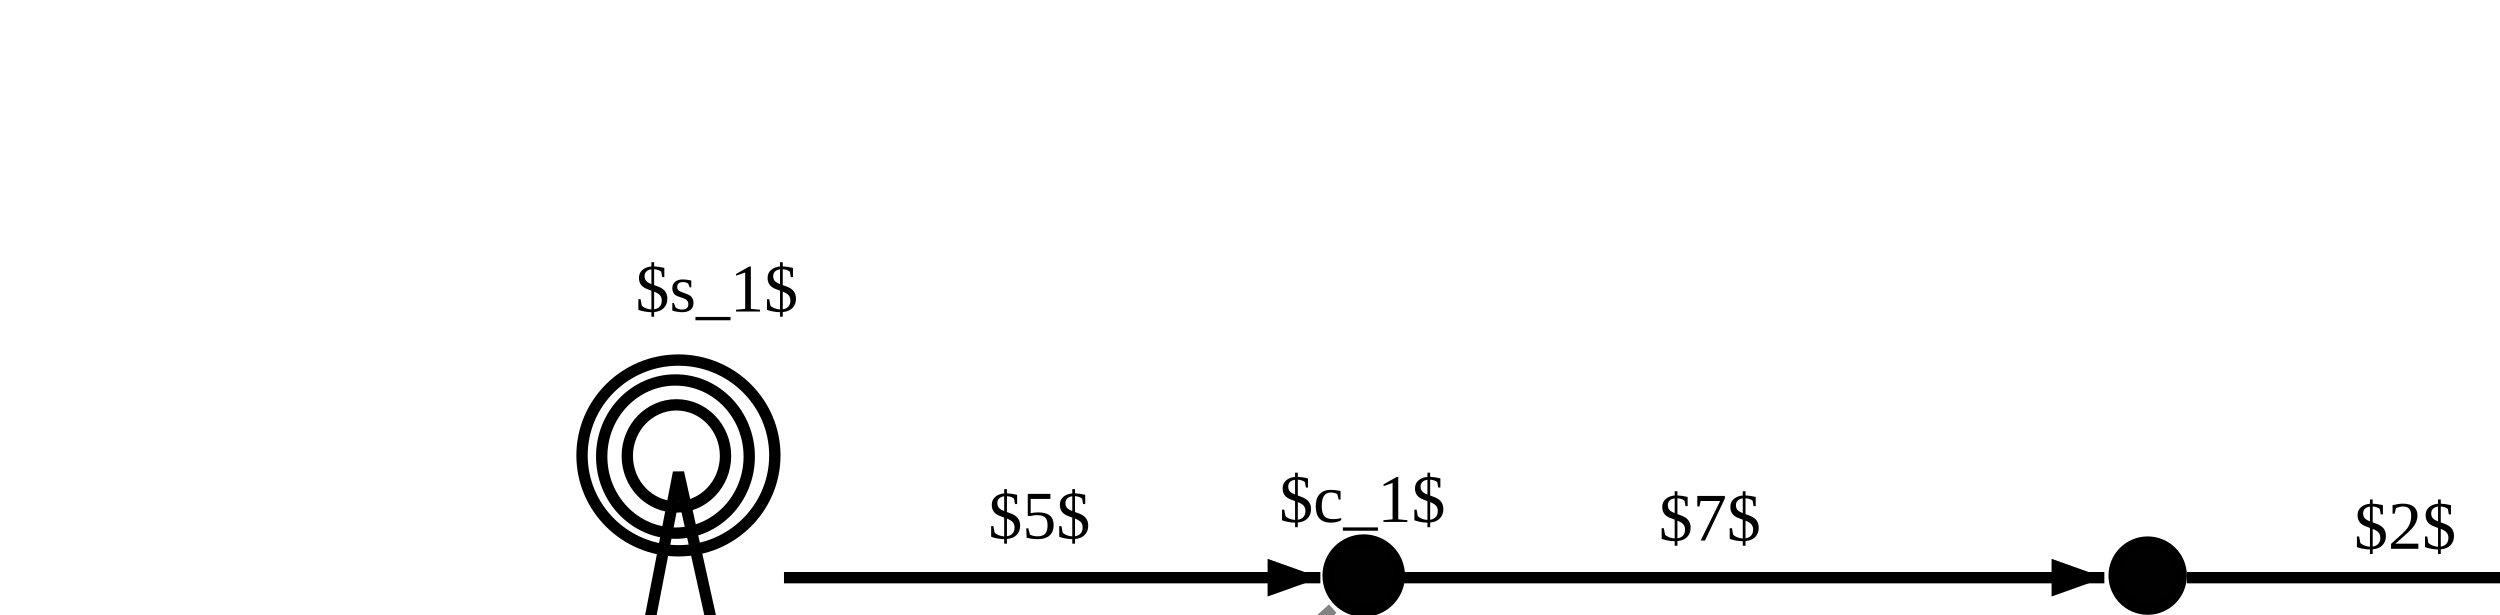
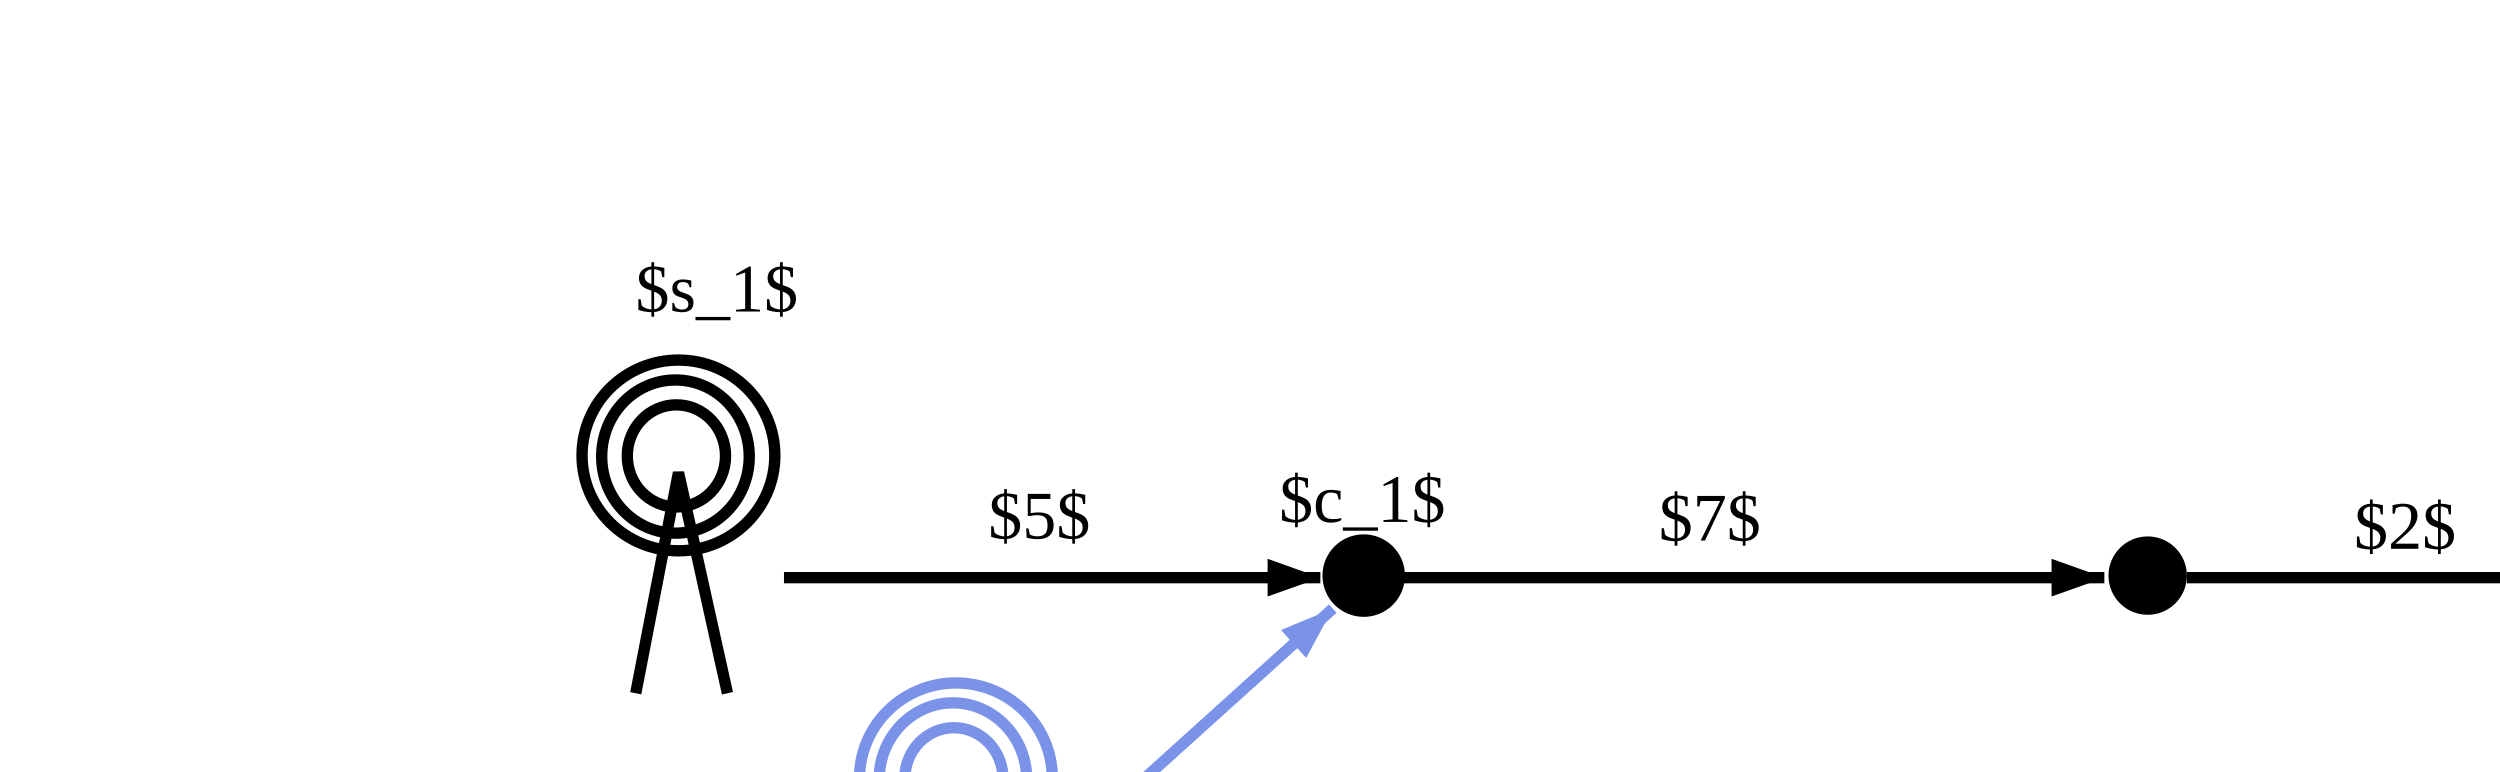
<svg xmlns="http://www.w3.org/2000/svg" xmlns:ns1="http://latexdraw.sourceforge.net/namespaces/latexdraw" version="1.1" baseProfile="full">
  <g>
-     <g ns1:type="joinedLines" id="id1859785265">
+     <g ns1:type="joinedLines" id="id1122357347">
      <polyline points="112.055,122.192 119.589,83.288 128.219,122.192 " stroke-width="2.0" stroke="black" fill="none" ns1:rotationAngle="0.0" />
    </g>
-     <g ns1:type="joinedLines" id="id1440297218">
+     <g ns1:type="joinedLines" id="id691682952">
      <polyline points="500.0,60.0 500.0,100.0 540.0,100.0 540.0,60.0 500.0,60.0 " stroke-width="2.0" stroke="black" fill="none" ns1:rotationAngle="0.0" />
    </g>
-     <g ns1:type="joinedLines" id="id34909136">
+     <g ns1:type="joinedLines" id="id1603261976">
      <polyline points="500.0,100.0 500.0,120.0 540.0,120.0 540.0,100.0 " stroke-width="2.0" stroke="black" fill="none" ns1:rotationAngle="0.0" />
    </g>
-     <g ns1:type="joinedLines" id="id739076773">
+     <g ns1:type="joinedLines" id="id1712110189">
      <polyline points="500.0,80.0 540.0,80.0 " stroke-width="2.0" stroke="black" ns1:rotationAngle="0.0" />
    </g>
-     <g ns1:type="ellipse" id="id1494834969">
+     <g ns1:type="ellipse" id="id334391338">
      <ellipse cx="119.58" cy="80.274" rx="16.992" ry="16.808" ns1:borderPos="outer" stroke-width="2.0" stroke="black" fill="none" />
    </g>
-     <g ns1:type="ellipse" id="id1768217026">
+     <g ns1:type="ellipse" id="id1464206290">
      <ellipse cx="119.222" cy="80.356" rx="8.658" ry="9.0" ns1:borderPos="outer" stroke-width="2.0" stroke="black" fill="none" />
    </g>
-     <g ns1:type="ellipse" id="id1431911623">
+     <g ns1:type="ellipse" id="id1694402239">
      <ellipse cx="119.057" cy="80.473" rx="13.003" ry="13.5" ns1:borderPos="outer" stroke-width="2.0" stroke="black" fill="none" />
    </g>
-     <g ns1:type="joinedLines" id="id1592281699">
+     <g ns1:type="joinedLines" id="id1237901584">
      <polyline points="500,89.589 540,89.863 " stroke-width="2.0" stroke="black" ns1:rotationAngle="0.0" />
    </g>
-     <g ns1:type="joinedLines" id="id1419893468">
+     <g ns1:type="joinedLines" id="id1428632613">
      <polyline points="500,111.507 539.726,110.959 " stroke-width="2.0" stroke="black" ns1:rotationAngle="0.0" />
    </g>
-     <g ns1:type="joinedLines" id="id1100902396">
+     <g ns1:type="joinedLines" id="id1291148271">
      <polyline points="500.274,69.589 539.452,69.589 " stroke-width="2.0" stroke="black" ns1:rotationAngle="0.0" />
    </g>
-     <g ns1:type="circle" id="id486868408">
+     <g ns1:type="circle" id="id1140985595">
      <circle cx="240.364" cy="101.455" r="6.273" ns1:borderPos="outer" stroke-width="2.0" stroke="black" fill="#010101" />
    </g>
-     <g ns1:type="circle" id="id612960739">
+     <g ns1:type="circle" id="id1579992751">
      <circle cx="378.545" cy="101.455" r="5.909" ns1:borderPos="outer" stroke-width="2.0" stroke="black" fill="#010101" />
    </g>
-     <g ns1:type="joinedLines" id="id530867425">
-       <polyline points="138.182,101.818 232.727,101.818 " stroke-width="2.0" stroke="black" ns1:rotationAngle="0.0" marker-end="url(#arrow1-530867425)" />
+     <g ns1:type="joinedLines" id="id1543403701">
+       <polyline points="138.182,101.818 232.727,101.818 " stroke-width="2.0" stroke="black" ns1:rotationAngle="0.0" marker-end="url(#arrow1-1543403701)" />
    </g>
-     <g ns1:type="joinedLines" id="id335291157">
-       <polyline points="247.273,101.818 370.909,101.818 " stroke-width="2.0" stroke="black" ns1:rotationAngle="0.0" marker-end="url(#arrow1-335291157)" />
+     <g ns1:type="joinedLines" id="id944835024">
+       <polyline points="247.273,101.818 370.909,101.818 " stroke-width="2.0" stroke="black" ns1:rotationAngle="0.0" marker-end="url(#arrow1-944835024)" />
    </g>
-     <g ns1:type="joinedLines" id="id1861052553">
-       <polyline points="385.455,101.818 494.545,101.818 " stroke-width="2.0" stroke="black" ns1:rotationAngle="0.0" marker-end="url(#arrow1-1861052553)" />
+     <g ns1:type="joinedLines" id="id682677879">
+       <polyline points="385.455,101.818 494.545,101.818 " stroke-width="2.0" stroke="black" ns1:rotationAngle="0.0" marker-end="url(#arrow1-682677879)" />
    </g>
-     <g ns1:type="text" id="id840687199" fill="black" ns1:position="bl">
+     <g ns1:type="text" id="id456824926" fill="black" ns1:position="bl">
      <text x="174.182" y="94.909">$5$</text>
    </g>
-     <g ns1:type="text" id="id1099890334" fill="black" ns1:position="bl">
+     <g ns1:type="text" id="id954659435" fill="black" ns1:position="bl">
      <text x="292.364" y="95.273">$7$</text>
    </g>
-     <g ns1:type="text" id="id1518679523" fill="black" ns1:position="bl">
+     <g ns1:type="text" id="id18516029" fill="black" ns1:position="bl">
      <text x="414.909" y="96.727">$2$</text>
    </g>
-     <g ns1:type="joinedLines" id="id1304099676">
-       <polyline points="186.545,150.909 234.909,107.273 " stroke-width="2.0" stroke="#808381" ns1:rotationAngle="0.0" marker-end="url(#arrow1-1304099676)" />
+     <g ns1:type="joinedLines" id="id136861266">
+       <polyline points="186.545,150.909 234.909,107.273 " stroke-width="2.0" stroke="#7a93e8" ns1:rotationAngle="0.0" marker-end="url(#arrow1-136861266)" />
    </g>
-     <g ns1:type="text" id="id2098739722" fill="#010101" ns1:position="bl">
+     <g ns1:type="text" id="id2119880351" fill="#010101" ns1:position="bl">
      <text x="112" y="54.909">$s_1$</text>
    </g>
-     <g ns1:type="text" id="id1168443519" fill="#010101" ns1:position="bl">
+     <g ns1:type="text" id="id663696895" fill="#010101" ns1:position="bl">
      <text x="515.273" y="52">$t_1$</text>
    </g>
-     <g ns1:type="text" id="id105289475" fill="#010101" ns1:position="bl">
+     <g ns1:type="text" id="id64281941" fill="#010101" ns1:position="bl">
      <text x="225.455" y="92">$c_1$</text>
+     </g>
+     <g ns1:type="joinedLines" id="id129405423">
+       <polyline points="160.964,179.101 168.498,140.197 177.128,179.101 " stroke-width="2.0" stroke="#7a93e8" fill="none" ns1:rotationAngle="0.0" />
+     </g>
+     <g ns1:type="ellipse" id="id2471075">
+       <ellipse cx="168.489" cy="137.183" rx="16.992" ry="16.808" ns1:borderPos="outer" stroke-width="2.0" stroke="#7a93e8" fill="none" />
+     </g>
+     <g ns1:type="ellipse" id="id235556643">
+       <ellipse cx="168.132" cy="137.265" rx="8.658" ry="9.0" ns1:borderPos="outer" stroke-width="2.0" stroke="#7a93e8" fill="none" />
+     </g>
+     <g ns1:type="ellipse" id="id668017955">
+       <ellipse cx="167.966" cy="137.382" rx="13.003" ry="13.5" ns1:borderPos="outer" stroke-width="2.0" stroke="#7a93e8" fill="none" />
    </g>
  </g>
  <defs>
-     <marker overflow="visible" orient="auto" id="arrow1-530867425">
+     <marker overflow="visible" orient="auto" id="arrow1-1543403701">
      <path d="M 0.0 0.0 L -4.652 1.661 L -4.652 0.0 L -4.652 -1.661 z " ns1:arrSizeNum="2.0" fill="black" />
    </marker>
-     <marker overflow="visible" orient="auto" id="arrow1-335291157">
+     <marker overflow="visible" orient="auto" id="arrow1-944835024">
      <path d="M 0.0 0.0 L -4.652 1.661 L -4.652 0.0 L -4.652 -1.661 z " ns1:arrSizeNum="2.0" fill="black" />
    </marker>
-     <marker overflow="visible" orient="auto" id="arrow1-1861052553">
+     <marker overflow="visible" orient="auto" id="arrow1-682677879">
      <path d="M 0.0 0.0 L -4.652 1.661 L -4.652 0.0 L -4.652 -1.661 z " ns1:arrSizeNum="2.0" fill="black" />
    </marker>
-     <marker overflow="visible" orient="auto" id="arrow1-1304099676">
-       <path d="M 0.0 0.0 L -4.652 1.661 L -4.652 0.0 L -4.652 -1.661 z " ns1:arrSizeNum="2.0" fill="#808381" />
+     <marker overflow="visible" orient="auto" id="arrow1-136861266">
+       <path d="M 0.0 0.0 L -4.652 1.661 L -4.652 0.0 L -4.652 -1.661 z " ns1:arrSizeNum="2.0" fill="#7a93e8" />
    </marker>
  </defs>
</svg>
